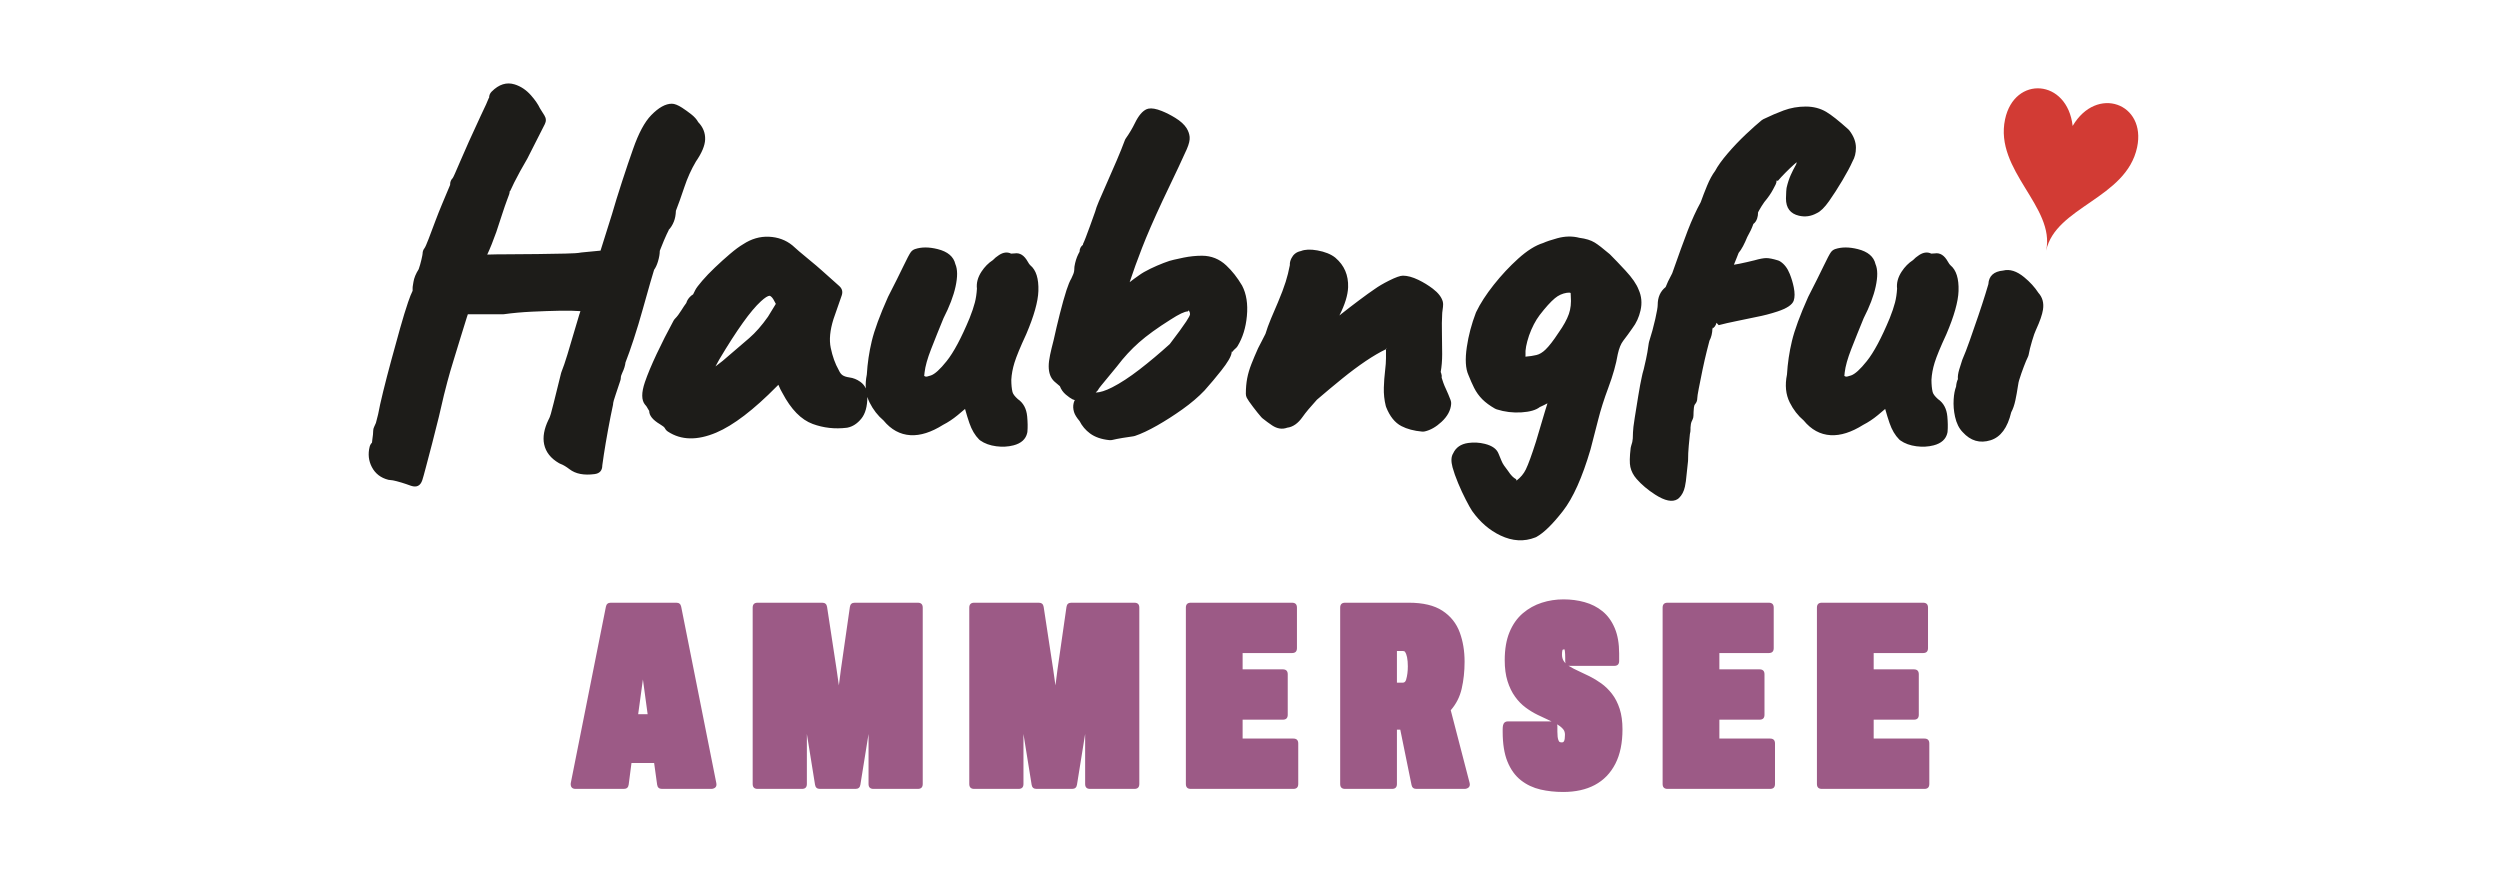
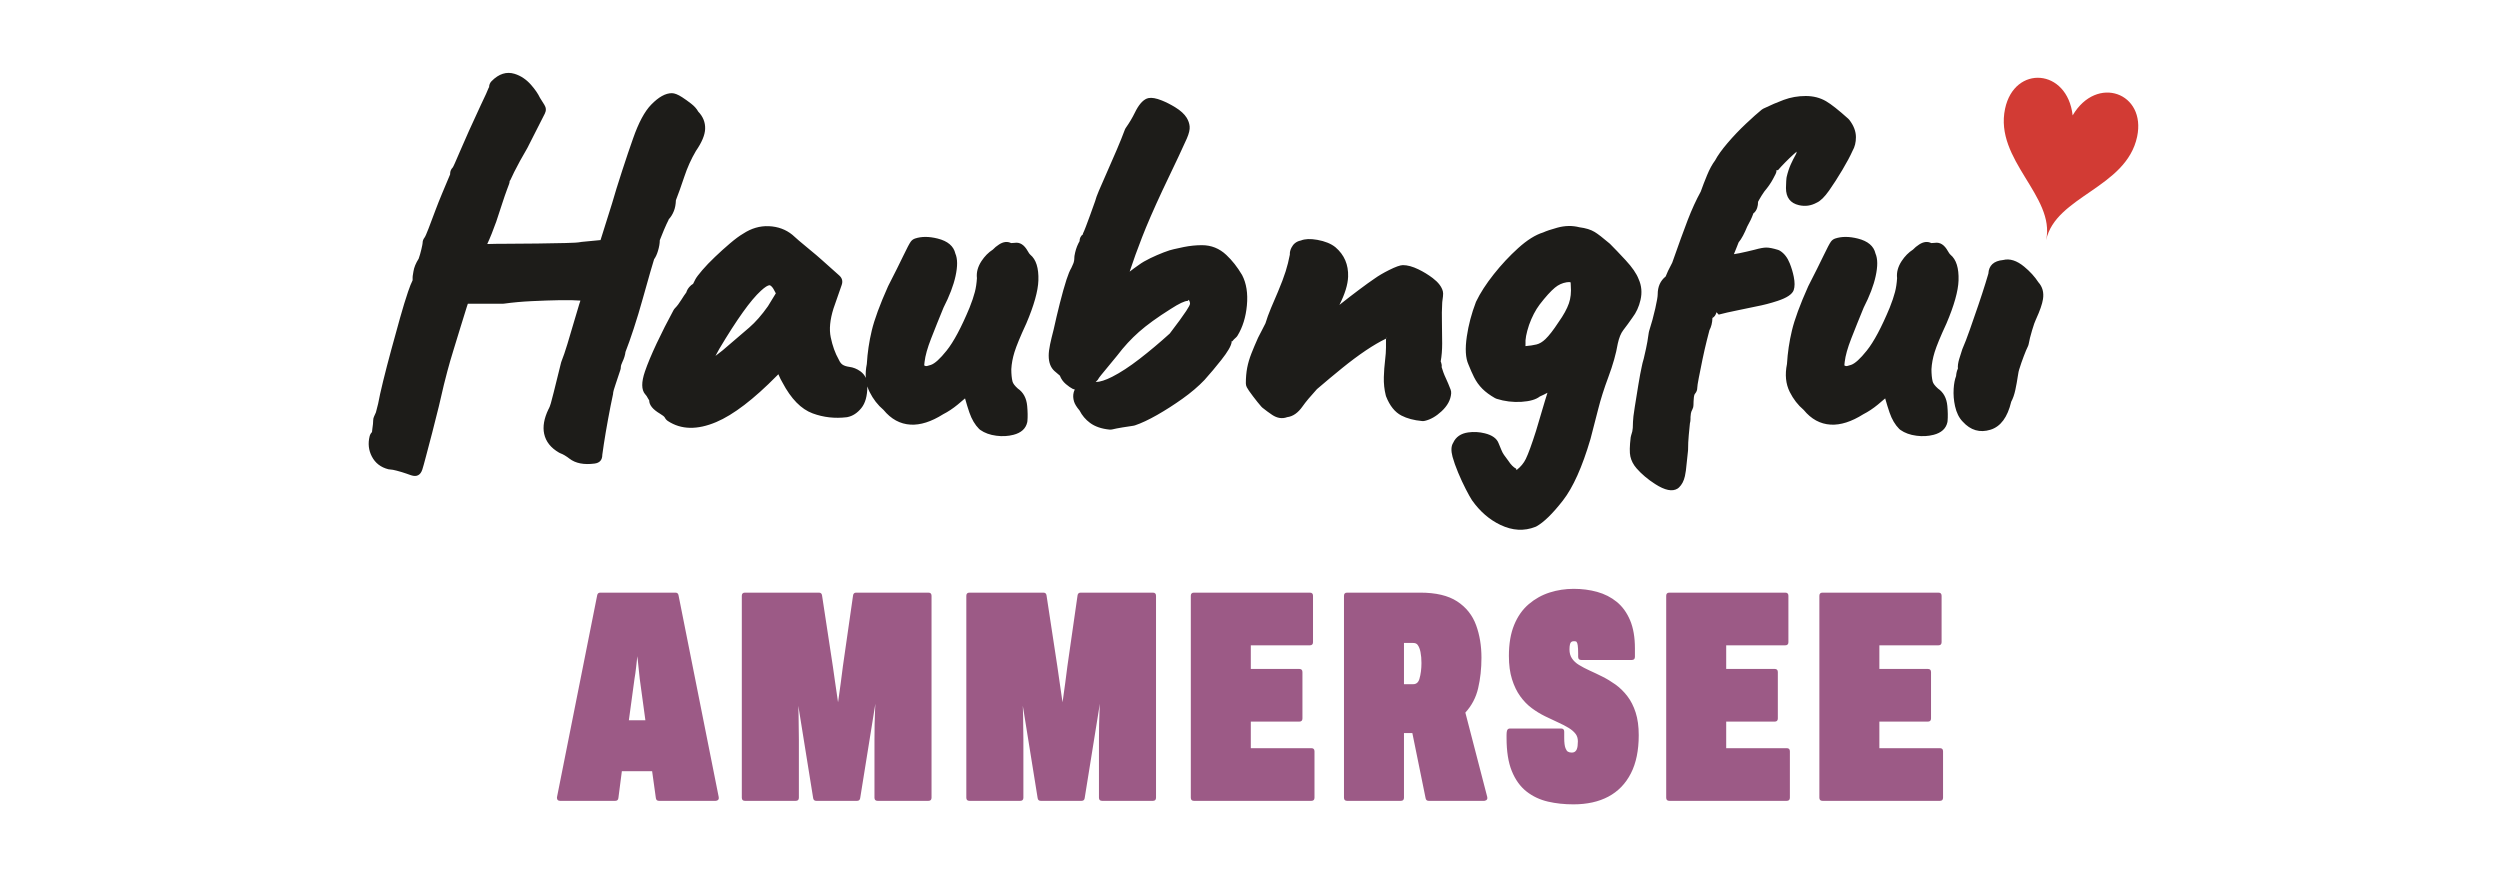
<svg xmlns="http://www.w3.org/2000/svg" width="127.0mm" height="44.45mm" viewBox="0 0 127.0 44.45" role="img" aria-label="Haubngfui · AMMERSEE · Fisherman-Fassung (Stick, embroidery_front)">
-   <path id="schrift" fill="#1d1c19" d="M20.876 24.677 20.635 24.592Q20.411 24.514 20.151 24.446Q19.929 24.388 19.842 24.388Q19.787 24.388 19.733 24.375Q19.15 24.229 18.888 23.723Q18.641 23.246 18.778 22.695Q18.809 22.574 18.897 22.486L18.915 22.325Q18.958 22.046 18.958 21.887Q18.958 21.781 19.006 21.686Q19.083 21.53 19.096 21.486Q19.118 21.41 19.209 21.045Q19.285 20.622 19.466 19.885Q19.648 19.144 19.879 18.294Q20.108 17.447 20.326 16.673Q20.547 15.889 20.732 15.347Q20.858 14.976 20.961 14.772V14.623Q20.961 14.588 20.966 14.553L21.003 14.324Q21.051 14.019 21.27 13.674Q21.347 13.454 21.407 13.195Q21.468 12.931 21.468 12.886Q21.468 12.728 21.566 12.605Q21.619 12.538 21.775 12.133Q21.955 11.665 22.123 11.21Q22.271 10.814 22.456 10.372L22.77 9.623L22.867 9.392V9.362Q22.867 9.176 22.999 9.044Q23.034 9.01 23.374 8.209Q23.751 7.321 24.406 5.915Q24.408 5.909 24.411 5.903Q24.504 5.717 24.694 5.302Q24.784 5.106 24.826 4.991L24.846 4.97Q24.846 4.784 24.978 4.652Q25.532 4.098 26.142 4.287Q26.612 4.433 26.973 4.841Q27.281 5.189 27.43 5.503L27.657 5.866Q27.791 6.082 27.676 6.308L26.794 8.046Q26.788 8.058 26.781 8.07Q26.392 8.733 26.121 9.274Q25.988 9.539 25.924 9.69L25.891 9.724Q25.891 9.806 25.862 9.882L25.754 10.172Q25.649 10.452 25.507 10.889L25.217 11.771Q25.215 11.776 25.214 11.781Q24.975 12.454 24.752 12.933Q25.189 12.918 25.78 12.918Q26.527 12.918 27.306 12.906L28.721 12.882Q29.311 12.871 29.499 12.831Q29.524 12.826 29.549 12.824L30.507 12.732L31.091 10.874Q31.286 10.192 31.601 9.223Q31.917 8.252 32.16 7.57Q32.578 6.369 33.082 5.851Q33.649 5.269 34.129 5.269Q34.334 5.269 34.651 5.473Q34.872 5.617 35.105 5.798Q35.357 5.994 35.469 6.204Q35.839 6.586 35.821 7.086Q35.804 7.551 35.352 8.206Q34.996 8.81 34.761 9.517Q34.523 10.23 34.336 10.707Q34.325 11.025 34.233 11.255Q34.126 11.522 33.964 11.684L33.971 11.692Q33.928 11.771 33.861 11.916Q33.723 12.216 33.607 12.516L33.517 12.741Q33.517 12.976 33.425 13.281Q33.347 13.542 33.228 13.707Q33.172 13.887 33.04 14.339Q32.872 14.915 32.656 15.697Q32.436 16.491 32.191 17.237Q31.962 17.936 31.774 18.415Q31.75 18.648 31.615 18.931Q31.538 19.093 31.538 19.184Q31.538 19.257 31.515 19.327L31.274 20.05Q31.152 20.416 31.152 20.463Q31.152 20.512 31.142 20.559Q31.022 21.107 30.891 21.823Q30.76 22.541 30.676 23.089Q30.597 23.61 30.597 23.638Q30.597 24.033 30.206 24.084Q29.393 24.192 28.931 23.836Q28.673 23.638 28.473 23.565Q28.435 23.551 28.401 23.531Q27.769 23.166 27.643 22.572Q27.527 22.024 27.859 21.331Q27.869 21.308 27.883 21.287Q27.964 21.156 28.128 20.468Q28.31 19.703 28.504 18.951Q28.512 18.923 28.522 18.896Q28.66 18.552 28.823 18.016Q28.991 17.464 29.147 16.924Q29.305 16.376 29.427 15.983Q29.457 15.888 29.486 15.806Q29.068 15.774 28.448 15.785Q27.797 15.797 27.031 15.833Q26.279 15.868 25.599 15.962Q25.568 15.966 25.538 15.966H23.766Q23.742 16.038 23.71 16.136Q23.58 16.542 23.405 17.118L23.042 18.303Q22.857 18.898 22.727 19.389Q22.596 19.88 22.549 20.082Q22.453 20.516 22.295 21.172Q22.137 21.828 21.955 22.52L21.641 23.715Q21.505 24.235 21.452 24.394Q21.309 24.821 20.883 24.679Q20.879 24.678 20.876 24.677ZM33.774 21.75Q33.737 21.676 33.525 21.55Q32.979 21.226 32.979 20.873L32.922 20.782Q32.846 20.637 32.797 20.588Q32.782 20.574 32.769 20.558Q32.487 20.219 32.761 19.413Q32.963 18.822 33.359 17.979Q33.751 17.147 34.216 16.291Q34.247 16.234 34.293 16.187Q34.449 16.032 34.614 15.763Q34.758 15.53 34.864 15.392Q34.907 15.243 35.018 15.115Q35.105 15.013 35.21 14.954L35.319 14.736Q35.392 14.589 35.677 14.258Q35.94 13.951 36.323 13.586Q36.699 13.227 37.08 12.903Q37.473 12.568 37.753 12.406Q38.377 11.996 39.059 12.026Q39.751 12.057 40.252 12.464Q40.27 12.479 40.287 12.495Q40.347 12.555 40.587 12.761Q40.836 12.975 41.158 13.237Q41.492 13.509 41.742 13.734L42.633 14.529Q42.857 14.729 42.758 15.013L42.34 16.213Q42.074 17.062 42.201 17.669Q42.337 18.323 42.604 18.793Q42.614 18.811 42.622 18.829Q42.693 18.983 42.798 19.058Q42.915 19.14 43.145 19.173Q43.443 19.21 43.705 19.397Q43.894 19.532 43.983 19.734Q43.958 19.402 44.034 19.028Q44.086 18.161 44.285 17.33Q44.488 16.481 45.108 15.091Q45.113 15.08 45.118 15.07Q45.622 14.086 45.885 13.536Q46.17 12.941 46.269 12.809Q46.353 12.696 46.487 12.652Q46.973 12.49 47.631 12.654Q48.402 12.847 48.532 13.417Q48.705 13.811 48.541 14.562Q48.385 15.277 47.931 16.163Q47.598 16.971 47.302 17.731Q47.021 18.449 46.968 18.921Q46.947 19.098 46.949 19.098Q46.984 19.111 47.016 19.129Q47.059 19.152 47.291 19.072Q47.59 18.97 48.087 18.348Q48.627 17.674 49.254 16.164Q49.434 15.714 49.523 15.368Q49.604 15.054 49.628 14.666Q49.577 14.231 49.86 13.798Q50.1 13.432 50.437 13.214Q50.566 13.074 50.754 12.954Q51.079 12.744 51.364 12.884L51.542 12.873Q51.94 12.807 52.211 13.295Q52.288 13.434 52.34 13.476Q52.781 13.837 52.75 14.783Q52.723 15.591 52.135 16.971Q52.132 16.978 52.129 16.984Q51.683 17.946 51.535 18.424Q51.397 18.871 51.374 19.292Q51.375 19.666 51.434 19.912Q51.472 20.066 51.705 20.274Q52.127 20.563 52.181 21.158Q52.221 21.596 52.193 21.924Q52.191 21.955 52.184 21.985Q52.076 22.471 51.484 22.624Q51.074 22.731 50.614 22.671Q50.13 22.609 49.798 22.376Q49.765 22.354 49.738 22.326Q49.423 22.011 49.244 21.49Q49.133 21.168 49.024 20.774Q48.895 20.889 48.652 21.088Q48.285 21.39 47.913 21.579Q47.005 22.151 46.253 22.107Q45.458 22.06 44.883 21.36Q44.448 20.993 44.175 20.447Q44.107 20.311 44.062 20.165Q44.059 20.892 43.757 21.265Q43.45 21.645 43.049 21.725Q43.032 21.728 43.015 21.73Q42.111 21.84 41.286 21.537Q40.405 21.214 39.748 19.966Q39.658 19.823 39.541 19.547Q39.503 19.586 39.466 19.623Q37.692 21.422 36.386 21.976Q34.939 22.588 33.93 21.925Q33.829 21.859 33.774 21.75ZM56.358 22.359Q55.752 22.298 55.375 22.02Q55.032 21.766 54.841 21.389Q54.619 21.128 54.56 20.93Q54.488 20.691 54.542 20.475Q54.563 20.389 54.601 20.326Q54.543 20.314 54.488 20.287Q54.343 20.214 54.145 20.047Q53.938 19.872 53.842 19.619Q53.683 19.491 53.565 19.383Q53.274 19.117 53.274 18.605Q53.274 18.366 53.344 18.031Q53.406 17.733 53.527 17.269Q53.666 16.631 53.839 15.945Q54.015 15.247 54.178 14.739Q54.306 14.343 54.427 14.141L54.519 13.934Q54.577 13.804 54.577 13.61Q54.577 13.572 54.583 13.536Q54.642 13.179 54.781 12.902L54.842 12.789Q54.842 12.564 55.022 12.429L55.011 12.407Q55.073 12.282 55.161 12.05Q55.351 11.553 55.635 10.749Q55.679 10.568 55.819 10.236Q55.99 9.835 56.233 9.288Q56.473 8.748 56.725 8.16Q56.974 7.579 57.139 7.132Q57.159 7.076 57.193 7.028Q57.462 6.647 57.651 6.258Q57.929 5.685 58.252 5.546Q58.295 5.528 58.341 5.519Q58.593 5.468 59.019 5.639Q59.356 5.774 59.703 5.987Q60.107 6.235 60.283 6.518Q60.412 6.732 60.434 6.953Q60.458 7.19 60.29 7.575Q60.167 7.859 59.874 8.48L59.053 10.207Q58.385 11.639 58.017 12.59Q57.647 13.544 57.421 14.232Q57.405 14.284 57.387 14.335Q57.606 14.163 57.853 13.992Q58.08 13.824 58.439 13.651Q58.782 13.486 59.112 13.359Q59.443 13.231 59.63 13.195Q59.76 13.16 60.139 13.084Q60.605 12.991 61.06 12.991Q61.769 12.991 62.297 13.487Q62.742 13.905 63.088 14.491Q63.094 14.501 63.1 14.511Q63.427 15.136 63.342 16.052Q63.26 16.94 62.868 17.584Q62.827 17.652 62.765 17.702Q62.687 17.764 62.599 17.878L62.572 17.857Q62.572 17.889 62.567 17.921Q62.526 18.21 62.04 18.824Q61.622 19.353 61.202 19.822Q61.198 19.827 61.194 19.832Q60.729 20.322 60.066 20.794Q59.42 21.253 58.785 21.615Q58.131 21.986 57.655 22.145Q57.613 22.159 57.568 22.165Q57.384 22.188 57.031 22.246Q56.687 22.304 56.512 22.348Q56.436 22.367 56.358 22.359ZM77.996 27.301Q77.139 27.638 76.227 27.204Q75.385 26.804 74.786 25.96Q74.782 25.955 74.779 25.949Q74.668 25.784 74.464 25.387Q74.262 24.997 74.074 24.546Q73.882 24.084 73.789 23.741Q73.664 23.276 73.821 23.031Q74.024 22.583 74.583 22.503Q75.008 22.443 75.431 22.548Q75.991 22.688 76.127 23.049Q76.199 23.217 76.271 23.397Q76.324 23.531 76.404 23.646Q76.504 23.79 76.59 23.898Q76.605 23.916 76.617 23.935Q76.816 24.242 77.019 24.344L77.039 24.416Q77.356 24.171 77.511 23.85Q77.702 23.457 78.03 22.426L78.486 20.89Q78.547 20.685 78.611 20.488Q78.429 20.587 78.223 20.678Q77.932 20.908 77.293 20.948Q76.642 20.99 76.03 20.795Q75.985 20.781 75.943 20.757Q75.553 20.534 75.305 20.287Q75.049 20.03 74.883 19.699Q74.744 19.421 74.595 19.048Q74.376 18.564 74.515 17.623Q74.643 16.753 74.974 15.886Q74.981 15.869 74.989 15.852Q75.3 15.204 75.886 14.464Q76.465 13.735 77.12 13.143Q77.802 12.526 78.393 12.344Q78.629 12.235 79.112 12.102Q79.696 11.941 80.234 12.081Q80.719 12.143 81.01 12.321Q81.258 12.472 81.767 12.905Q81.781 12.917 81.794 12.93Q82.114 13.249 82.578 13.75Q83.087 14.299 83.243 14.717Q83.467 15.211 83.338 15.773Q83.221 16.285 82.925 16.674Q82.705 16.993 82.46 17.311Q82.282 17.542 82.183 17.991Q82.055 18.753 81.704 19.692Q81.375 20.573 81.188 21.32L80.801 22.82Q80.799 22.827 80.797 22.834Q80.17 24.968 79.393 25.964Q78.612 26.967 78.049 27.277Q78.023 27.291 77.996 27.301ZM85.224 25.354Q84.83 25.608 84.08 25.125Q83.52 24.765 83.14 24.331Q82.895 24.052 82.822 23.722Q82.757 23.43 82.839 22.75Q82.845 22.699 82.863 22.65Q82.936 22.448 82.945 22.275Q82.956 22.045 82.956 21.959Q82.956 21.779 83.046 21.213L83.227 20.09Q83.325 19.491 83.4 19.164Q83.412 19.09 83.44 18.979Q83.476 18.837 83.503 18.751L83.619 18.24Q83.687 17.945 83.757 17.434Q83.762 17.395 83.774 17.358Q83.961 16.774 84.089 16.202Q84.211 15.659 84.211 15.492Q84.211 14.904 84.615 14.582Q84.661 14.457 84.737 14.297Q84.853 14.055 84.949 13.882Q85.426 12.52 85.737 11.712Q86.054 10.893 86.397 10.27Q86.541 9.864 86.719 9.435Q86.911 8.971 87.127 8.685Q87.324 8.311 87.758 7.803Q88.196 7.29 88.696 6.818Q89.192 6.352 89.495 6.107Q89.535 6.075 89.581 6.053Q90.132 5.786 90.611 5.61Q91.145 5.413 91.732 5.413Q92.312 5.413 92.768 5.68Q93.157 5.908 93.89 6.566Q93.921 6.594 93.947 6.627Q94.281 7.062 94.281 7.504Q94.281 7.902 94.111 8.194Q93.931 8.599 93.59 9.17Q93.244 9.752 92.92 10.212Q92.573 10.706 92.288 10.831Q91.859 11.068 91.389 10.959Q90.727 10.806 90.727 10.086Q90.727 9.899 90.74 9.735L90.752 9.591Q90.755 9.558 90.762 9.527Q90.845 9.17 90.971 8.888Q91.089 8.627 91.196 8.439Q91.2 8.433 91.204 8.427Q91.269 8.32 91.271 8.239Q91.211 8.289 91.105 8.384Q90.911 8.559 90.693 8.78Q90.477 8.998 90.316 9.187L90.251 9.169Q90.251 9.28 90.2 9.378L90.067 9.632Q89.915 9.922 89.628 10.264Q89.479 10.477 89.374 10.667Q89.31 10.782 89.31 10.786Q89.31 10.956 89.263 11.097Q89.201 11.283 89.069 11.378L89.056 11.418Q88.961 11.688 88.759 12.044Q88.659 12.291 88.546 12.505Q88.435 12.714 88.322 12.847L88.229 13.084Q88.158 13.261 88.083 13.448Q88.213 13.43 88.363 13.398Q88.756 13.317 89.13 13.223Q89.523 13.111 89.729 13.111Q89.941 13.111 90.32 13.228Q90.376 13.245 90.426 13.276Q90.744 13.475 90.919 13.913Q91.055 14.253 91.123 14.595Q91.207 15.014 91.121 15.272L91.121 15.272Q91.01 15.588 90.297 15.823Q89.76 16 89.221 16.102Q88.779 16.199 88.236 16.307Q87.707 16.413 87.31 16.518L87.197 16.398Q87.145 16.607 86.992 16.687Q86.981 17.047 86.84 17.31Q86.796 17.465 86.705 17.835Q86.596 18.271 86.489 18.782Q86.381 19.297 86.298 19.734Q86.221 20.132 86.221 20.236Q86.221 20.401 86.115 20.527Q86.061 20.59 86.05 20.707Q86.028 20.943 86.028 21.115Q86.028 21.224 85.978 21.321Q85.911 21.45 85.898 21.535Q85.878 21.657 85.878 21.718V21.815Q85.878 21.932 85.847 22.047L85.789 22.643Q85.754 23.018 85.754 23.383Q85.754 23.407 85.751 23.431L85.677 24.125Q85.65 24.465 85.594 24.722Q85.515 25.084 85.293 25.299Q85.261 25.33 85.224 25.354ZM96.481 22.326Q96.166 22.011 95.988 21.49Q95.877 21.168 95.767 20.774Q95.638 20.889 95.396 21.088Q95.029 21.39 94.657 21.579Q93.749 22.151 92.996 22.107Q92.201 22.06 91.627 21.36Q91.192 20.993 90.919 20.447Q90.614 19.837 90.778 19.028Q90.83 18.161 91.029 17.33Q91.231 16.481 91.852 15.091Q91.857 15.08 91.862 15.07Q92.366 14.086 92.629 13.536Q92.914 12.941 93.013 12.809Q93.097 12.696 93.23 12.652Q93.717 12.49 94.375 12.654Q95.146 12.847 95.275 13.417Q95.448 13.811 95.284 14.562Q95.129 15.277 94.675 16.163Q94.342 16.971 94.045 17.731Q93.765 18.449 93.711 18.921Q93.691 19.098 93.693 19.098Q93.728 19.111 93.76 19.129Q93.802 19.152 94.035 19.072Q94.334 18.97 94.831 18.348Q95.371 17.674 95.998 16.164Q96.178 15.714 96.267 15.368Q96.348 15.054 96.372 14.666Q96.321 14.231 96.604 13.798Q96.843 13.432 97.18 13.214Q97.31 13.074 97.497 12.954Q97.823 12.744 98.108 12.884L98.286 12.873Q98.684 12.807 98.954 13.295Q99.032 13.434 99.084 13.476Q99.525 13.837 99.494 14.783Q99.467 15.591 98.879 16.971Q98.876 16.978 98.873 16.984Q98.427 17.946 98.279 18.424Q98.141 18.871 98.118 19.292Q98.119 19.666 98.178 19.912Q98.215 20.066 98.449 20.274Q98.871 20.563 98.925 21.158Q98.965 21.596 98.937 21.924Q98.935 21.955 98.928 21.985Q98.82 22.471 98.228 22.624Q97.818 22.731 97.357 22.671Q96.873 22.609 96.541 22.376Q96.509 22.354 96.481 22.326ZM72.241 21.925Q71.622 21.869 71.194 21.647Q70.693 21.388 70.414 20.675Q70.404 20.649 70.397 20.621Q70.285 20.174 70.299 19.69Q70.312 19.247 70.363 18.828Q70.408 18.457 70.408 18.195V17.74Q69.938 17.966 69.383 18.339Q68.809 18.726 68.185 19.232Q67.56 19.739 66.9 20.305Q66.403 20.848 66.171 21.18Q65.825 21.674 65.39 21.727Q65.01 21.867 64.623 21.61Q64.39 21.454 64.133 21.249Q64.102 21.224 64.076 21.194Q63.896 20.989 63.658 20.675Q63.403 20.34 63.336 20.206Q63.289 20.111 63.289 20.005Q63.289 19.576 63.357 19.22Q63.425 18.865 63.573 18.489Q63.709 18.142 63.907 17.698Q63.916 17.678 63.927 17.658Q64.014 17.505 64.091 17.341Q64.173 17.165 64.286 16.959Q64.388 16.615 64.566 16.188Q64.748 15.75 64.919 15.36Q65.174 14.757 65.312 14.319Q65.438 13.923 65.525 13.466Q65.513 13.302 65.605 13.119Q65.745 12.837 66.043 12.763Q66.062 12.758 66.081 12.755Q66.393 12.626 66.919 12.72Q67.502 12.825 67.833 13.089Q67.839 13.094 67.844 13.099Q68.515 13.674 68.484 14.591Q68.463 15.195 68.042 16.026Q68.089 15.989 68.14 15.948Q68.556 15.618 69.043 15.253Q69.53 14.888 69.828 14.688Q70.122 14.476 70.56 14.257Q71.065 14.004 71.268 14.004Q71.612 14.004 72.055 14.218Q72.445 14.407 72.783 14.663Q73.21 14.988 73.297 15.335Q73.311 15.388 73.311 15.444Q73.311 15.575 73.281 15.766Q73.262 15.888 73.262 15.975Q73.262 15.989 73.261 16.003Q73.238 16.37 73.25 16.894Q73.262 17.442 73.262 17.99Q73.262 18.481 73.188 18.897Q73.202 18.931 73.215 18.97Q73.254 19.086 73.237 19.189Q73.275 19.316 73.32 19.443Q73.373 19.592 73.461 19.777Q73.564 19.997 73.691 20.326Q73.727 20.421 73.719 20.522Q73.682 21.011 73.227 21.433Q72.813 21.816 72.383 21.915Q72.312 21.931 72.241 21.925ZM102.17 20.943Q101.89 22.125 101.12 22.365Q100.306 22.618 99.706 21.954Q99.427 21.67 99.316 21.17Q99.218 20.728 99.246 20.284Q99.271 19.894 99.369 19.639Q99.384 19.422 99.462 19.26Q99.441 19.061 99.53 18.765Q99.604 18.517 99.679 18.294Q99.685 18.274 99.693 18.256Q99.856 17.885 100.067 17.285Q100.284 16.672 100.5 16.035Q100.715 15.402 100.858 14.937Q100.974 14.561 101.009 14.436Q101.044 13.81 101.762 13.744Q102.262 13.616 102.829 14.083Q103.275 14.45 103.551 14.876Q103.862 15.22 103.784 15.729Q103.726 16.105 103.435 16.741Q103.431 16.748 103.428 16.755Q103.349 16.913 103.228 17.322Q103.103 17.741 103.059 18.003Q103.048 18.07 103.018 18.131Q102.931 18.303 102.807 18.632Q102.679 18.968 102.587 19.268Q102.581 19.286 102.575 19.303Q102.546 19.375 102.505 19.648Q102.455 19.988 102.38 20.34Q102.303 20.7 102.17 20.943ZM55.838 19.717Q55.781 19.836 55.661 19.942Q55.988 19.937 56.5 19.676Q57.126 19.357 57.889 18.768Q58.656 18.175 59.424 17.479Q60.022 16.696 60.261 16.331Q60.449 16.045 60.454 15.96Q60.458 15.886 60.401 15.783Q60.396 15.774 60.392 15.766L60.336 15.821Q60.107 15.821 59.47 16.232Q58.459 16.867 57.859 17.398Q57.265 17.923 56.761 18.587Q56.757 18.592 56.754 18.597Q56.557 18.843 56.322 19.122Q56.095 19.39 55.945 19.58L55.838 19.717ZM77.493 18.119Q77.812 18.093 78.052 18.035Q78.283 17.979 78.509 17.762Q78.786 17.496 79.168 16.911Q79.173 16.904 79.178 16.897Q79.552 16.37 79.7 15.947Q79.837 15.554 79.796 15.045L79.789 14.884Q79.738 14.852 79.589 14.875Q79.255 14.928 78.989 15.15Q78.665 15.42 78.213 16.008Q77.895 16.431 77.676 17.043Q77.467 17.67 77.496 18.013L77.493 18.119ZM39.412 15.437Q39.277 15.159 39.19 15.083Q39.124 15.025 39.1 15.025Q38.961 15.025 38.656 15.305Q38.256 15.671 37.741 16.393Q37.208 17.138 36.542 18.256Q36.435 18.438 36.346 18.615Q36.515 18.489 36.713 18.331L38.059 17.177Q38.542 16.76 39.013 16.09L39.412 15.437ZM70.423 17.732 70.435 17.669 70.413 17.709 70.423 17.732ZM86.993 16.646Q87.002 16.634 87.009 16.621L86.993 16.626Q86.993 16.636 86.993 16.646ZM70.415 17.736H70.423L70.423 17.732Q70.419 17.734 70.415 17.736Z" />
-   <g id="herz" transform="translate(104.855,8.448) rotate(12) scale(0.38096) translate(0,8.500)">
+   <path id="schrift" fill="#1d1c19" d="M20.876 24.141 20.635 24.056Q20.411 23.978 20.151 23.91Q19.929 23.852 19.842 23.852Q19.787 23.852 19.733 23.839Q19.15 23.693 18.888 23.187Q18.641 22.71 18.778 22.159Q18.809 22.038 18.897 21.95L18.915 21.789Q18.958 21.51 18.958 21.351Q18.958 21.245 19.006 21.15Q19.083 20.994 19.096 20.95Q19.118 20.874 19.209 20.509Q19.285 20.086 19.466 19.349Q19.648 18.608 19.879 17.758Q20.108 16.912 20.326 16.137Q20.547 15.353 20.732 14.811Q20.858 14.44 20.961 14.237V14.087Q20.961 14.052 20.966 14.017L21.003 13.788Q21.051 13.483 21.27 13.138Q21.347 12.918 21.407 12.659Q21.468 12.395 21.468 12.35Q21.468 12.192 21.566 12.069Q21.619 12.003 21.775 11.597Q21.955 11.13 22.123 10.674Q22.271 10.278 22.456 9.836L22.77 9.087L22.867 8.856V8.827Q22.867 8.64 22.999 8.508Q23.034 8.474 23.374 7.673Q23.751 6.785 24.406 5.379Q24.408 5.373 24.411 5.368Q24.504 5.182 24.694 4.766Q24.784 4.57 24.826 4.456L24.846 4.435Q24.846 4.248 24.978 4.116Q25.532 3.562 26.142 3.751Q26.612 3.897 26.973 4.305Q27.281 4.654 27.43 4.968L27.657 5.33Q27.791 5.546 27.676 5.773L26.794 7.51Q26.788 7.522 26.781 7.534Q26.392 8.197 26.121 8.738Q25.988 9.004 25.924 9.154L25.891 9.189Q25.891 9.27 25.862 9.347L25.754 9.636Q25.649 9.916 25.507 10.353L25.217 11.236Q25.215 11.241 25.214 11.246Q24.975 11.918 24.752 12.397Q25.189 12.383 25.78 12.383Q26.527 12.383 27.306 12.371L28.721 12.346Q29.311 12.335 29.499 12.296Q29.524 12.29 29.549 12.288L30.507 12.196L31.091 10.338Q31.286 9.656 31.601 8.688Q31.917 7.716 32.16 7.034Q32.578 5.833 33.082 5.315Q33.649 4.733 34.129 4.733Q34.334 4.733 34.651 4.938Q34.872 5.081 35.105 5.262Q35.357 5.458 35.469 5.668Q35.839 6.05 35.821 6.55Q35.804 7.015 35.352 7.67Q34.996 8.274 34.761 8.981Q34.523 9.695 34.336 10.171Q34.325 10.49 34.233 10.719Q34.126 10.986 33.964 11.148L33.971 11.156Q33.928 11.235 33.861 11.38Q33.723 11.681 33.607 11.981L33.517 12.205Q33.517 12.44 33.425 12.745Q33.347 13.007 33.228 13.171Q33.172 13.351 33.04 13.803Q32.872 14.379 32.656 15.161Q32.436 15.955 32.191 16.701Q31.962 17.4 31.774 17.879Q31.75 18.112 31.615 18.395Q31.538 18.557 31.538 18.648Q31.538 18.721 31.515 18.791L31.274 19.515Q31.152 19.88 31.152 19.927Q31.152 19.976 31.142 20.023Q31.022 20.571 30.891 21.288Q30.76 22.005 30.676 22.553Q30.597 23.074 30.597 23.102Q30.597 23.497 30.206 23.549Q29.393 23.656 28.931 23.301Q28.673 23.102 28.473 23.029Q28.435 23.015 28.401 22.995Q27.769 22.63 27.643 22.036Q27.527 21.488 27.859 20.795Q27.869 20.772 27.883 20.751Q27.964 20.62 28.128 19.932Q28.31 19.167 28.504 18.415Q28.512 18.387 28.522 18.361Q28.66 18.016 28.823 17.48Q28.991 16.928 29.147 16.388Q29.305 15.841 29.427 15.447Q29.457 15.352 29.486 15.27Q29.068 15.238 28.448 15.249Q27.797 15.261 27.031 15.297Q26.279 15.332 25.599 15.426Q25.568 15.43 25.538 15.43H23.766Q23.742 15.502 23.71 15.6Q23.58 16.006 23.405 16.583L23.042 17.767Q22.857 18.363 22.727 18.853Q22.596 19.344 22.549 19.546Q22.453 19.981 22.295 20.636Q22.137 21.292 21.955 21.985L21.641 23.179Q21.505 23.7 21.452 23.858Q21.309 24.285 20.883 24.143Q20.879 24.142 20.876 24.141ZM33.774 21.215Q33.737 21.14 33.525 21.014Q32.979 20.691 32.979 20.338L32.922 20.247Q32.846 20.101 32.797 20.053Q32.782 20.038 32.769 20.022Q32.487 19.684 32.761 18.877Q32.963 18.286 33.359 17.443Q33.751 16.611 34.216 15.755Q34.247 15.698 34.293 15.652Q34.449 15.496 34.614 15.227Q34.758 14.994 34.864 14.856Q34.907 14.708 35.018 14.579Q35.105 14.477 35.21 14.418L35.319 14.2Q35.392 14.054 35.677 13.722Q35.94 13.415 36.323 13.05Q36.699 12.691 37.08 12.367Q37.473 12.032 37.753 11.87Q38.377 11.46 39.059 11.49Q39.751 11.521 40.252 11.928Q40.27 11.943 40.287 11.959Q40.347 12.019 40.587 12.225Q40.836 12.439 41.158 12.701Q41.492 12.973 41.742 13.198L42.633 13.993Q42.857 14.193 42.758 14.477L42.34 15.677Q42.074 16.526 42.201 17.133Q42.337 17.788 42.604 18.257Q42.614 18.275 42.622 18.293Q42.693 18.448 42.798 18.522Q42.915 18.604 43.145 18.637Q43.443 18.674 43.705 18.861Q43.894 18.996 43.983 19.198Q43.958 18.866 44.034 18.492Q44.086 17.625 44.285 16.794Q44.488 15.945 45.108 14.556Q45.113 14.545 45.118 14.534Q45.622 13.55 45.885 13Q46.17 12.405 46.269 12.273Q46.353 12.16 46.487 12.116Q46.973 11.954 47.631 12.118Q48.402 12.311 48.532 12.881Q48.705 13.276 48.541 14.026Q48.385 14.741 47.931 15.627Q47.598 16.435 47.302 17.195Q47.021 17.913 46.968 18.385Q46.947 18.562 46.949 18.562Q46.984 18.575 47.016 18.593Q47.059 18.616 47.291 18.536Q47.59 18.434 48.087 17.812Q48.627 17.138 49.254 15.628Q49.434 15.178 49.523 14.832Q49.604 14.518 49.628 14.13Q49.577 13.695 49.86 13.262Q50.1 12.896 50.437 12.679Q50.566 12.538 50.754 12.418Q51.079 12.208 51.364 12.348L51.542 12.337Q51.94 12.271 52.211 12.759Q52.288 12.898 52.34 12.94Q52.781 13.301 52.75 14.247Q52.723 15.055 52.135 16.436Q52.132 16.442 52.129 16.448Q51.683 17.411 51.535 17.889Q51.397 18.335 51.374 18.756Q51.375 19.13 51.434 19.376Q51.472 19.53 51.705 19.738Q52.127 20.027 52.181 20.623Q52.221 21.06 52.193 21.389Q52.191 21.419 52.184 21.449Q52.076 21.935 51.484 22.088Q51.074 22.195 50.614 22.135Q50.13 22.073 49.798 21.84Q49.765 21.818 49.738 21.79Q49.423 21.475 49.244 20.954Q49.133 20.632 49.024 20.238Q48.895 20.353 48.652 20.553Q48.285 20.854 47.913 21.043Q47.005 21.615 46.253 21.571Q45.458 21.524 44.883 20.824Q44.448 20.457 44.175 19.911Q44.107 19.775 44.062 19.629Q44.059 20.356 43.757 20.729Q43.45 21.109 43.049 21.189Q43.032 21.193 43.015 21.195Q42.111 21.304 41.286 21.001Q40.405 20.678 39.748 19.43Q39.658 19.287 39.541 19.011Q39.503 19.05 39.466 19.087Q37.692 20.886 36.386 21.44Q34.939 22.052 33.93 21.389Q33.829 21.323 33.774 21.215ZM56.358 21.823Q55.752 21.762 55.375 21.484Q55.032 21.23 54.841 20.853Q54.619 20.592 54.56 20.395Q54.488 20.155 54.542 19.939Q54.563 19.854 54.601 19.79Q54.543 19.778 54.488 19.751Q54.343 19.678 54.145 19.511Q53.938 19.336 53.842 19.083Q53.683 18.956 53.565 18.847Q53.274 18.581 53.274 18.069Q53.274 17.83 53.344 17.495Q53.406 17.197 53.527 16.733Q53.666 16.095 53.839 15.409Q54.015 14.711 54.178 14.204Q54.306 13.807 54.427 13.605L54.519 13.398Q54.577 13.268 54.577 13.074Q54.577 13.037 54.583 13Q54.642 12.644 54.781 12.366L54.842 12.253Q54.842 12.028 55.022 11.893L55.011 11.871Q55.073 11.746 55.161 11.514Q55.351 11.017 55.635 10.213Q55.679 10.032 55.819 9.701Q55.99 9.299 56.233 8.752Q56.473 8.212 56.725 7.624Q56.974 7.043 57.139 6.596Q57.159 6.54 57.193 6.492Q57.462 6.111 57.651 5.722Q57.929 5.149 58.252 5.01Q58.295 4.992 58.341 4.983Q58.593 4.932 59.019 5.103Q59.356 5.238 59.703 5.451Q60.107 5.699 60.283 5.982Q60.412 6.196 60.434 6.417Q60.458 6.654 60.29 7.039Q60.167 7.323 59.874 7.944L59.053 9.671Q58.385 11.103 58.017 12.054Q57.647 13.008 57.421 13.697Q57.405 13.748 57.387 13.799Q57.606 13.628 57.853 13.457Q58.08 13.288 58.439 13.115Q58.782 12.95 59.112 12.823Q59.443 12.696 59.63 12.659Q59.76 12.624 60.139 12.548Q60.605 12.455 61.06 12.455Q61.769 12.455 62.297 12.951Q62.742 13.369 63.088 13.955Q63.094 13.965 63.1 13.975Q63.427 14.6 63.342 15.516Q63.26 16.404 62.868 17.048Q62.827 17.116 62.765 17.166Q62.687 17.228 62.599 17.342L62.572 17.321Q62.572 17.353 62.567 17.385Q62.526 17.674 62.04 18.288Q61.622 18.818 61.202 19.286Q61.198 19.291 61.194 19.296Q60.729 19.786 60.066 20.258Q59.42 20.717 58.785 21.079Q58.131 21.45 57.655 21.609Q57.613 21.623 57.568 21.629Q57.384 21.652 57.031 21.711Q56.687 21.768 56.512 21.812Q56.436 21.831 56.358 21.823ZM77.996 26.765Q77.139 27.102 76.227 26.668Q75.385 26.268 74.786 25.424Q74.782 25.419 74.779 25.414Q74.668 25.248 74.464 24.852Q74.262 24.461 74.074 24.01Q73.882 23.548 73.789 23.206Q73.664 22.741 73.821 22.495Q74.024 22.047 74.583 21.967Q75.008 21.907 75.431 22.013Q75.991 22.153 76.127 22.513Q76.199 22.682 76.271 22.861Q76.324 22.995 76.404 23.11Q76.504 23.254 76.59 23.363Q76.605 23.38 76.617 23.399Q76.816 23.706 77.019 23.808L77.039 23.881Q77.356 23.635 77.511 23.314Q77.702 22.921 78.03 21.89L78.486 20.354Q78.547 20.149 78.611 19.952Q78.429 20.052 78.223 20.142Q77.932 20.372 77.293 20.413Q76.642 20.454 76.03 20.26Q75.985 20.245 75.943 20.222Q75.553 19.999 75.305 19.751Q75.049 19.494 74.883 19.163Q74.744 18.885 74.595 18.512Q74.376 18.028 74.515 17.087Q74.643 16.217 74.974 15.35Q74.981 15.333 74.989 15.316Q75.3 14.668 75.886 13.928Q76.465 13.199 77.12 12.607Q77.802 11.99 78.393 11.808Q78.629 11.699 79.112 11.566Q79.696 11.406 80.234 11.545Q80.719 11.607 81.01 11.785Q81.258 11.936 81.767 12.369Q81.781 12.381 81.794 12.394Q82.114 12.713 82.578 13.214Q83.087 13.763 83.243 14.181Q83.467 14.675 83.338 15.237Q83.221 15.75 82.925 16.138Q82.705 16.457 82.46 16.775Q82.282 17.006 82.183 17.455Q82.055 18.217 81.704 19.156Q81.375 20.037 81.188 20.785L80.801 22.284Q80.799 22.291 80.797 22.299Q80.17 24.432 79.393 25.429Q78.612 26.431 78.049 26.741Q78.023 26.755 77.996 26.765ZM85.224 24.818Q84.83 25.072 84.08 24.589Q83.52 24.229 83.14 23.795Q82.895 23.516 82.822 23.186Q82.757 22.894 82.839 22.215Q82.845 22.163 82.863 22.114Q82.936 21.913 82.945 21.739Q82.956 21.509 82.956 21.424Q82.956 21.243 83.046 20.677L83.227 19.554Q83.325 18.956 83.4 18.628Q83.412 18.554 83.44 18.443Q83.476 18.301 83.503 18.215L83.619 17.704Q83.687 17.409 83.757 16.898Q83.762 16.859 83.774 16.822Q83.961 16.238 84.089 15.666Q84.211 15.123 84.211 14.956Q84.211 14.368 84.615 14.046Q84.661 13.922 84.737 13.761Q84.853 13.519 84.949 13.346Q85.426 11.984 85.737 11.176Q86.054 10.357 86.397 9.735Q86.541 9.328 86.719 8.899Q86.911 8.435 87.127 8.15Q87.324 7.776 87.758 7.268Q88.196 6.754 88.696 6.283Q89.192 5.816 89.495 5.571Q89.535 5.539 89.581 5.517Q90.132 5.251 90.611 5.074Q91.145 4.877 91.732 4.877Q92.312 4.877 92.768 5.144Q93.157 5.372 93.89 6.03Q93.921 6.058 93.947 6.091Q94.281 6.526 94.281 6.968Q94.281 7.366 94.111 7.659Q93.931 8.063 93.59 8.635Q93.244 9.216 92.92 9.677Q92.573 10.171 92.288 10.296Q91.859 10.532 91.389 10.423Q90.727 10.271 90.727 9.551Q90.727 9.363 90.74 9.199L90.752 9.055Q90.755 9.022 90.762 8.991Q90.845 8.634 90.971 8.352Q91.089 8.091 91.196 7.904Q91.2 7.897 91.204 7.891Q91.269 7.784 91.271 7.703Q91.211 7.753 91.105 7.848Q90.911 8.023 90.693 8.244Q90.477 8.462 90.316 8.651L90.251 8.634Q90.251 8.744 90.2 8.842L90.067 9.096Q89.915 9.386 89.628 9.728Q89.479 9.942 89.374 10.131Q89.31 10.246 89.31 10.25Q89.31 10.42 89.263 10.562Q89.201 10.747 89.069 10.842L89.056 10.882Q88.961 11.152 88.759 11.508Q88.659 11.755 88.546 11.969Q88.435 12.178 88.322 12.312L88.229 12.548Q88.158 12.725 88.083 12.912Q88.213 12.894 88.363 12.863Q88.756 12.781 89.13 12.687Q89.523 12.576 89.729 12.576Q89.941 12.576 90.32 12.692Q90.376 12.709 90.426 12.741Q90.744 12.939 90.919 13.377Q91.055 13.717 91.123 14.059Q91.207 14.478 91.121 14.736L91.121 14.736Q91.01 15.053 90.297 15.287Q89.76 15.464 89.221 15.566Q88.779 15.663 88.236 15.771Q87.707 15.877 87.31 15.982L87.197 15.862Q87.145 16.071 86.992 16.152Q86.981 16.511 86.84 16.774Q86.796 16.929 86.705 17.299Q86.596 17.735 86.489 18.246Q86.381 18.761 86.298 19.198Q86.221 19.596 86.221 19.701Q86.221 19.865 86.115 19.991Q86.061 20.054 86.05 20.171Q86.028 20.407 86.028 20.579Q86.028 20.688 85.978 20.785Q85.911 20.914 85.898 20.999Q85.878 21.121 85.878 21.182V21.279Q85.878 21.396 85.847 21.511L85.789 22.107Q85.754 22.482 85.754 22.847Q85.754 22.871 85.751 22.895L85.677 23.589Q85.65 23.929 85.594 24.186Q85.515 24.548 85.293 24.763Q85.261 24.794 85.224 24.818ZM96.481 21.79Q96.166 21.475 95.988 20.954Q95.877 20.632 95.767 20.238Q95.638 20.353 95.396 20.553Q95.029 20.854 94.657 21.043Q93.749 21.615 92.996 21.571Q92.201 21.524 91.627 20.824Q91.192 20.457 90.919 19.911Q90.614 19.301 90.778 18.492Q90.83 17.625 91.029 16.794Q91.231 15.945 91.852 14.556Q91.857 14.545 91.862 14.534Q92.366 13.55 92.629 13Q92.914 12.405 93.013 12.273Q93.097 12.16 93.23 12.116Q93.717 11.954 94.375 12.118Q95.146 12.311 95.275 12.881Q95.448 13.276 95.284 14.026Q95.129 14.741 94.675 15.627Q94.342 16.435 94.045 17.195Q93.765 17.913 93.711 18.385Q93.691 18.562 93.693 18.562Q93.728 18.575 93.76 18.593Q93.802 18.616 94.035 18.536Q94.334 18.434 94.831 17.812Q95.371 17.138 95.998 15.628Q96.178 15.178 96.267 14.832Q96.348 14.518 96.372 14.13Q96.321 13.695 96.604 13.262Q96.843 12.896 97.18 12.679Q97.31 12.538 97.497 12.418Q97.823 12.208 98.108 12.348L98.286 12.337Q98.684 12.271 98.954 12.759Q99.032 12.898 99.084 12.94Q99.525 13.301 99.494 14.247Q99.467 15.055 98.879 16.436Q98.876 16.442 98.873 16.448Q98.427 17.411 98.279 17.889Q98.141 18.335 98.118 18.756Q98.119 19.13 98.178 19.376Q98.215 19.53 98.449 19.738Q98.871 20.027 98.925 20.623Q98.965 21.06 98.937 21.389Q98.935 21.419 98.928 21.449Q98.82 21.935 98.228 22.088Q97.818 22.195 97.357 22.135Q96.873 22.073 96.541 21.84Q96.509 21.818 96.481 21.79ZM72.241 21.389Q71.622 21.333 71.194 21.111Q70.693 20.852 70.414 20.14Q70.404 20.113 70.397 20.085Q70.285 19.639 70.299 19.154Q70.312 18.711 70.363 18.293Q70.408 17.921 70.408 17.659V17.204Q69.938 17.43 69.383 17.803Q68.809 18.19 68.185 18.696Q67.56 19.203 66.9 19.769Q66.403 20.312 66.171 20.644Q65.825 21.138 65.39 21.191Q65.01 21.332 64.623 21.074Q64.39 20.918 64.133 20.713Q64.102 20.688 64.076 20.658Q63.896 20.453 63.658 20.139Q63.403 19.804 63.336 19.67Q63.289 19.575 63.289 19.469Q63.289 19.04 63.357 18.684Q63.425 18.329 63.573 17.953Q63.709 17.606 63.907 17.162Q63.916 17.142 63.927 17.122Q64.014 16.969 64.091 16.805Q64.173 16.629 64.286 16.423Q64.388 16.079 64.566 15.652Q64.748 15.214 64.919 14.824Q65.174 14.221 65.312 13.783Q65.438 13.387 65.525 12.931Q65.513 12.766 65.605 12.583Q65.745 12.301 66.043 12.227Q66.062 12.222 66.081 12.219Q66.393 12.09 66.919 12.184Q67.502 12.289 67.833 12.554Q67.839 12.558 67.844 12.563Q68.515 13.139 68.484 14.055Q68.463 14.659 68.042 15.49Q68.089 15.453 68.14 15.412Q68.556 15.082 69.043 14.717Q69.53 14.352 69.828 14.152Q70.122 13.94 70.56 13.721Q71.065 13.468 71.268 13.468Q71.612 13.468 72.055 13.682Q72.445 13.871 72.783 14.127Q73.21 14.452 73.297 14.799Q73.311 14.852 73.311 14.908Q73.311 15.039 73.281 15.23Q73.262 15.353 73.262 15.439Q73.262 15.453 73.261 15.467Q73.238 15.834 73.25 16.358Q73.262 16.906 73.262 17.454Q73.262 17.945 73.188 18.361Q73.202 18.396 73.215 18.434Q73.254 18.55 73.237 18.653Q73.275 18.78 73.32 18.907Q73.373 19.056 73.461 19.241Q73.564 19.461 73.691 19.79Q73.727 19.885 73.719 19.986Q73.682 20.476 73.227 20.897Q72.813 21.28 72.383 21.379Q72.312 21.396 72.241 21.389ZM102.17 20.408Q101.89 21.589 101.12 21.829Q100.306 22.082 99.706 21.419Q99.427 21.134 99.316 20.634Q99.218 20.192 99.246 19.748Q99.271 19.358 99.369 19.103Q99.384 18.886 99.462 18.724Q99.441 18.525 99.53 18.229Q99.604 17.981 99.679 17.758Q99.685 17.739 99.693 17.72Q99.856 17.349 100.067 16.749Q100.284 16.136 100.5 15.499Q100.715 14.866 100.858 14.402Q100.974 14.026 101.009 13.901Q101.044 13.275 101.762 13.208Q102.262 13.08 102.829 13.547Q103.275 13.915 103.551 14.34Q103.862 14.685 103.784 15.194Q103.726 15.569 103.435 16.205Q103.431 16.212 103.428 16.219Q103.349 16.377 103.228 16.786Q103.103 17.205 103.059 17.467Q103.048 17.534 103.018 17.595Q102.931 17.767 102.807 18.096Q102.679 18.432 102.587 18.732Q102.581 18.75 102.575 18.767Q102.546 18.839 102.505 19.112Q102.455 19.452 102.38 19.804Q102.303 20.164 102.17 20.408ZM55.838 19.181Q55.781 19.3 55.661 19.407Q55.988 19.401 56.5 19.14Q57.126 18.822 57.889 18.232Q58.656 17.639 59.424 16.943Q60.022 16.16 60.261 15.795Q60.449 15.51 60.454 15.424Q60.458 15.35 60.401 15.247Q60.396 15.239 60.392 15.23L60.336 15.285Q60.107 15.285 59.47 15.696Q58.459 16.331 57.859 16.862Q57.265 17.387 56.761 18.052Q56.757 18.056 56.754 18.061Q56.557 18.307 56.322 18.586Q56.095 18.854 55.945 19.044L55.838 19.181ZM77.493 17.583Q77.812 17.557 78.052 17.499Q78.283 17.443 78.509 17.226Q78.786 16.96 79.168 16.375Q79.173 16.368 79.178 16.361Q79.552 15.834 79.7 15.411Q79.837 15.018 79.796 14.509L79.789 14.348Q79.738 14.316 79.589 14.339Q79.255 14.392 78.989 14.614Q78.665 14.884 78.213 15.472Q77.895 15.896 77.676 16.507Q77.467 17.134 77.496 17.477L77.493 17.583ZM39.412 14.901Q39.277 14.623 39.19 14.547Q39.124 14.489 39.1 14.489Q38.961 14.489 38.656 14.769Q38.256 15.135 37.741 15.857Q37.208 16.602 36.542 17.72Q36.435 17.903 36.346 18.08Q36.515 17.954 36.713 17.795L38.059 16.642Q38.542 16.224 39.013 15.554L39.412 14.901ZM70.423 17.196 70.435 17.134 70.413 17.173 70.423 17.196ZM86.993 16.11Q87.002 16.098 87.009 16.085L86.993 16.09Q86.993 16.1 86.993 16.11ZM70.415 17.2H70.423L70.423 17.197Q70.419 17.199 70.415 17.2Z" />
+   <g id="herz" transform="translate(104.855,7.912) rotate(12) scale(0.38096) translate(0,8.500)">
    <path fill="#d23b34" d="M0,3 C0,-3 -9,-6 -9,-13 C-9,-19 -2,-20 0,-14 C2,-20 9,-19 9,-13 C9,-6 0,-3 0,3 Z" />
  </g>
-   <path id="seename" fill="#9c5a86" d="M38.236 39.826V30.868Q38.236 30.618 38.486 30.618H41.768Q41.983 30.618 42.015 30.83L42.497 33.994Q42.536 34.257 42.588 34.636Q42.601 34.726 42.614 34.816L42.627 34.72Q42.679 34.339 42.717 34.015Q42.718 34.012 42.718 34.009L43.174 30.832Q43.205 30.618 43.421 30.618H46.625Q46.875 30.618 46.875 30.868V39.826Q46.875 40.076 46.625 40.076H44.372Q44.122 40.076 44.122 39.826V37.286L43.707 39.866Q43.674 40.076 43.46 40.076H41.651Q41.438 40.076 41.404 39.866L40.989 37.286V39.826Q40.989 40.076 40.739 40.076H38.486Q38.236 40.076 38.236 39.826ZM49.239 39.826V30.868Q49.239 30.618 49.489 30.618H52.771Q52.985 30.618 53.018 30.83L53.5 33.994Q53.539 34.257 53.591 34.636Q53.604 34.726 53.616 34.816L53.63 34.72Q53.681 34.339 53.72 34.015Q53.721 34.012 53.721 34.009L54.177 30.832Q54.208 30.618 54.424 30.618H57.627Q57.877 30.618 57.877 30.868V39.826Q57.877 40.076 57.627 40.076H55.375Q55.125 40.076 55.125 39.826V37.286L54.71 39.866Q54.676 40.076 54.463 40.076H52.653Q52.44 40.076 52.407 39.866L51.992 37.286V39.826Q51.992 40.076 51.742 40.076H49.489Q49.239 40.076 49.239 39.826ZM68.081 39.826V30.868Q68.081 30.618 68.331 30.618H71.573Q72.65 30.618 73.272 31.023Q73.902 31.433 74.158 32.136Q74.401 32.803 74.401 33.615Q74.401 34.347 74.252 34.993Q74.109 35.609 73.698 36.08L74.654 39.763Q74.716 40.005 74.474 40.068Q74.444 40.076 74.412 40.076H71.951Q71.746 40.076 71.706 39.876L71.134 37.068H70.964V39.826Q70.964 40.076 70.714 40.076H68.331Q68.081 40.076 68.081 39.826ZM28.996 39.777 30.78 30.819Q30.82 30.618 31.025 30.618H34.359Q34.564 30.618 34.604 30.819L36.388 39.777Q36.437 40.023 36.191 40.071Q36.167 40.076 36.143 40.076H33.63Q33.412 40.076 33.382 39.861L33.23 38.761H32.079L31.937 39.858Q31.909 40.076 31.689 40.076H29.241Q28.991 40.076 28.991 39.826Q28.991 39.802 28.996 39.777ZM79.412 40.232Q78.797 40.232 78.262 40.109Q77.7 39.979 77.265 39.639Q76.822 39.292 76.576 38.683Q76.336 38.091 76.336 37.17V37.046Q76.336 36.918 76.357 36.836Q76.404 36.646 76.599 36.646H78.817Q78.753 36.615 78.684 36.584Q78.407 36.459 78.111 36.314Q77.797 36.161 77.505 35.945Q77.2 35.72 76.963 35.388Q76.724 35.056 76.582 34.601Q76.44 34.148 76.44 33.537Q76.44 32.707 76.68 32.121Q76.925 31.524 77.362 31.152Q77.791 30.788 78.326 30.617Q78.852 30.448 79.425 30.448Q79.993 30.448 80.494 30.588Q81.014 30.732 81.406 31.051Q81.806 31.377 82.032 31.917Q82.253 32.445 82.253 33.198V33.576Q82.253 33.826 82.003 33.826H79.763Q79.717 33.826 79.68 33.818Q79.696 33.828 79.712 33.839Q79.92 33.967 80.179 34.084Q80.457 34.21 80.748 34.355Q81.052 34.507 81.341 34.714Q81.644 34.931 81.888 35.246Q82.136 35.567 82.28 36.012Q82.422 36.453 82.422 37.053Q82.422 38.089 82.063 38.794Q81.695 39.515 81.014 39.878Q80.347 40.232 79.412 40.232ZM60.242 39.826V30.868Q60.242 30.618 60.492 30.618H65.635Q65.885 30.618 65.885 30.868V32.925Q65.885 33.175 65.635 33.175H63.125V34.003H65.167Q65.417 34.003 65.417 34.253V36.31Q65.417 36.56 65.167 36.56H63.125V37.519H65.701Q65.951 37.519 65.951 37.769V39.826Q65.951 40.076 65.701 40.076H60.492Q60.242 40.076 60.242 39.826ZM84.461 39.826V30.868Q84.461 30.618 84.711 30.618H89.855Q90.105 30.618 90.105 30.868V32.925Q90.105 33.175 89.855 33.175H87.344V34.003H89.386Q89.636 34.003 89.636 34.253V36.31Q89.636 36.56 89.386 36.56H87.344V37.519H89.92Q90.17 37.519 90.17 37.769V39.826Q90.17 40.076 89.92 40.076H84.711Q84.461 40.076 84.461 39.826ZM92.3 39.826V30.868Q92.3 30.618 92.55 30.618H97.693Q97.943 30.618 97.943 30.868V32.925Q97.943 33.175 97.693 33.175H95.183V34.003H97.225Q97.475 34.003 97.475 34.253V36.31Q97.475 36.56 97.225 36.56H95.183V37.519H97.759Q98.009 37.519 98.009 37.769V39.826Q98.009 40.076 97.759 40.076H92.55Q92.3 40.076 92.3 39.826ZM70.964 34.68H71.261Q71.386 34.68 71.431 34.528Q71.518 34.23 71.518 33.85Q71.518 33.588 71.478 33.384Q71.443 33.21 71.371 33.111Q71.342 33.071 71.261 33.071H70.964V34.68ZM32.9 36.282 32.666 34.56Q32.665 34.557 32.665 34.554Q32.663 34.537 32.661 34.517Q32.657 34.542 32.653 34.565L32.419 36.282H32.9ZM79.103 36.798Q79.115 36.841 79.115 36.896V37.17Q79.115 37.462 79.163 37.588Q79.196 37.673 79.222 37.688Q79.269 37.714 79.334 37.714Q79.377 37.714 79.397 37.706Q79.415 37.699 79.43 37.683Q79.447 37.666 79.461 37.634Q79.48 37.587 79.489 37.516Q79.5 37.428 79.5 37.326Q79.5 37.164 79.422 37.062Q79.32 36.93 79.146 36.824Q79.124 36.811 79.103 36.798ZM79.534 33.698Q79.513 33.647 79.513 33.576V33.42Q79.513 33.215 79.496 33.081Q79.486 33.003 79.467 32.981L79.438 32.993Q79.398 32.993 79.39 33Q79.376 33.011 79.369 33.041Q79.349 33.123 79.349 33.251Q79.349 33.448 79.438 33.581Q79.479 33.643 79.534 33.698Z" />
+   <path id="seename" fill="#9c5a86" d="M49.089 40.523V30.266Q49.089 30.106 49.249 30.106H53.005Q53.143 30.106 53.163 30.242L53.715 33.865Q53.76 34.164 53.82 34.597Q53.879 35.029 53.946 35.467Q53.962 35.573 53.977 35.674Q53.986 35.613 53.995 35.551L54.114 34.694Q54.173 34.256 54.218 33.885Q54.218 33.883 54.218 33.881L54.74 30.244Q54.76 30.106 54.898 30.106H58.566Q58.726 30.106 58.726 30.266V40.523Q58.726 40.683 58.566 40.683H55.987Q55.827 40.683 55.827 40.523V37.571Q55.827 36.762 55.857 36.088Q55.864 35.913 55.872 35.75L55.101 40.548Q55.08 40.683 54.943 40.683H52.871Q52.735 40.683 52.713 40.548L51.959 35.856Q51.966 36.102 51.973 36.36Q51.988 36.988 51.988 37.571V40.523Q51.988 40.683 51.828 40.683H49.249Q49.089 40.683 49.089 40.523ZM37.684 40.523V30.266Q37.684 30.106 37.844 30.106H41.601Q41.739 30.106 41.759 30.242L42.311 33.865Q42.356 34.164 42.415 34.597Q42.475 35.029 42.542 35.467Q42.558 35.573 42.573 35.674Q42.582 35.614 42.591 35.551L42.71 34.694Q42.769 34.256 42.814 33.885Q42.814 33.883 42.814 33.881L43.336 30.244Q43.356 30.106 43.494 30.106H47.162Q47.322 30.106 47.322 30.266V40.523Q47.322 40.683 47.162 40.683H44.583Q44.423 40.683 44.423 40.523V37.571Q44.423 36.762 44.453 36.088Q44.46 35.912 44.468 35.75L43.697 40.548Q43.675 40.683 43.539 40.683H41.467Q41.331 40.683 41.309 40.548L40.555 35.856Q40.562 36.102 40.568 36.36Q40.583 36.988 40.583 37.571V40.523Q40.583 40.683 40.423 40.683H37.844Q37.684 40.683 37.684 40.523ZM68.274 40.523V30.266Q68.274 30.106 68.434 30.106H72.146Q73.342 30.106 74.022 30.55Q74.708 30.996 74.987 31.762Q75.258 32.504 75.258 33.412Q75.258 34.235 75.09 34.961Q74.926 35.668 74.44 36.2L75.551 40.482Q75.591 40.637 75.436 40.677Q75.416 40.683 75.396 40.683H72.579Q72.448 40.683 72.422 40.555L71.747 37.239H71.322V40.523Q71.322 40.683 71.162 40.683H68.434Q68.274 40.683 68.274 40.523ZM28.296 40.491 30.338 30.235Q30.364 30.106 30.495 30.106H34.311Q34.443 30.106 34.468 30.235L36.511 40.491Q36.526 40.57 36.495 40.617Q36.463 40.664 36.385 40.68Q36.369 40.683 36.354 40.683H33.477Q33.337 40.683 33.318 40.545L33.128 39.177H31.59L31.414 40.543Q31.396 40.683 31.255 40.683H28.453Q28.293 40.683 28.293 40.523Q28.293 40.507 28.296 40.491ZM79.928 40.861Q79.239 40.861 78.64 40.723Q78.024 40.581 77.548 40.209Q77.068 39.832 76.798 39.166Q76.533 38.511 76.533 37.482V37.34Q76.533 37.208 76.553 37.13Q76.583 37.008 76.708 37.008H79.302Q79.462 37.008 79.462 37.168V37.482Q79.462 37.839 79.526 38.005Q79.58 38.145 79.649 38.184Q79.731 38.231 79.838 38.231Q79.912 38.231 79.958 38.212Q80.002 38.195 80.038 38.158Q80.076 38.121 80.101 38.061Q80.13 37.992 80.142 37.894Q80.156 37.785 80.156 37.66Q80.156 37.432 80.04 37.281Q79.909 37.111 79.688 36.977Q79.451 36.833 79.146 36.696Q78.831 36.553 78.494 36.388Q78.145 36.218 77.82 35.978Q77.487 35.732 77.226 35.368Q76.965 35.005 76.809 34.503Q76.652 34.003 76.652 33.322Q76.652 32.396 76.918 31.749Q77.186 31.094 77.663 30.689Q78.134 30.288 78.724 30.099Q79.307 29.913 79.943 29.913Q80.576 29.913 81.134 30.067Q81.702 30.225 82.131 30.575Q82.564 30.928 82.811 31.516Q83.054 32.098 83.054 32.935V33.367Q83.054 33.527 82.894 33.527H80.33Q80.17 33.527 80.17 33.367V33.188Q80.17 32.945 80.149 32.784Q80.133 32.659 80.088 32.605Q80.062 32.573 79.958 32.573Q79.867 32.573 79.822 32.61Q79.773 32.651 79.756 32.725Q79.73 32.834 79.73 32.994Q79.73 33.259 79.852 33.442Q79.982 33.637 80.206 33.775Q80.45 33.926 80.754 34.064Q81.07 34.206 81.401 34.372Q81.74 34.541 82.063 34.772Q82.395 35.01 82.663 35.356Q82.934 35.706 83.091 36.195Q83.248 36.681 83.248 37.347Q83.248 38.504 82.851 39.283Q82.448 40.074 81.702 40.47Q80.967 40.861 79.928 40.861ZM92.424 40.523V30.266Q92.424 30.106 92.584 30.106H98.473Q98.633 30.106 98.633 30.266V32.622Q98.633 32.782 98.473 32.782H95.472V33.982H97.936Q98.096 33.982 98.096 34.142V36.498Q98.096 36.658 97.936 36.658H95.472V38.007H98.547Q98.707 38.007 98.707 38.167V40.523Q98.707 40.683 98.547 40.683H92.584Q92.424 40.683 92.424 40.523ZM84.643 40.523V30.266Q84.643 30.106 84.803 30.106H90.691Q90.851 30.106 90.851 30.266V32.622Q90.851 32.782 90.691 32.782H87.691V33.982H90.154Q90.314 33.982 90.314 34.142V36.498Q90.314 36.658 90.154 36.658H87.691V38.007H90.766Q90.926 38.007 90.926 38.167V40.523Q90.926 40.683 90.766 40.683H84.803Q84.643 40.683 84.643 40.523ZM60.493 40.523V30.266Q60.493 30.106 60.653 30.106H66.541Q66.701 30.106 66.701 30.266V32.622Q66.701 32.782 66.541 32.782H63.541V33.982H66.004Q66.164 33.982 66.164 34.142V36.498Q66.164 36.658 66.004 36.658H63.541V38.007H66.616Q66.776 38.007 66.776 38.167V40.523Q66.776 40.683 66.616 40.683H60.653Q60.493 40.683 60.493 40.523ZM71.322 34.757H71.788Q72.027 34.757 72.105 34.492Q72.21 34.134 72.21 33.68Q72.21 33.368 72.161 33.123Q72.116 32.896 72.017 32.761Q71.946 32.662 71.788 32.662H71.322V34.757ZM32.786 36.591 32.498 34.477Q32.498 34.475 32.498 34.473Q32.483 34.338 32.46 34.113L32.408 33.615Q32.393 33.475 32.376 33.335L32.316 33.884Q32.279 34.223 32.233 34.48L31.946 36.591H32.786Z" />
</svg>
